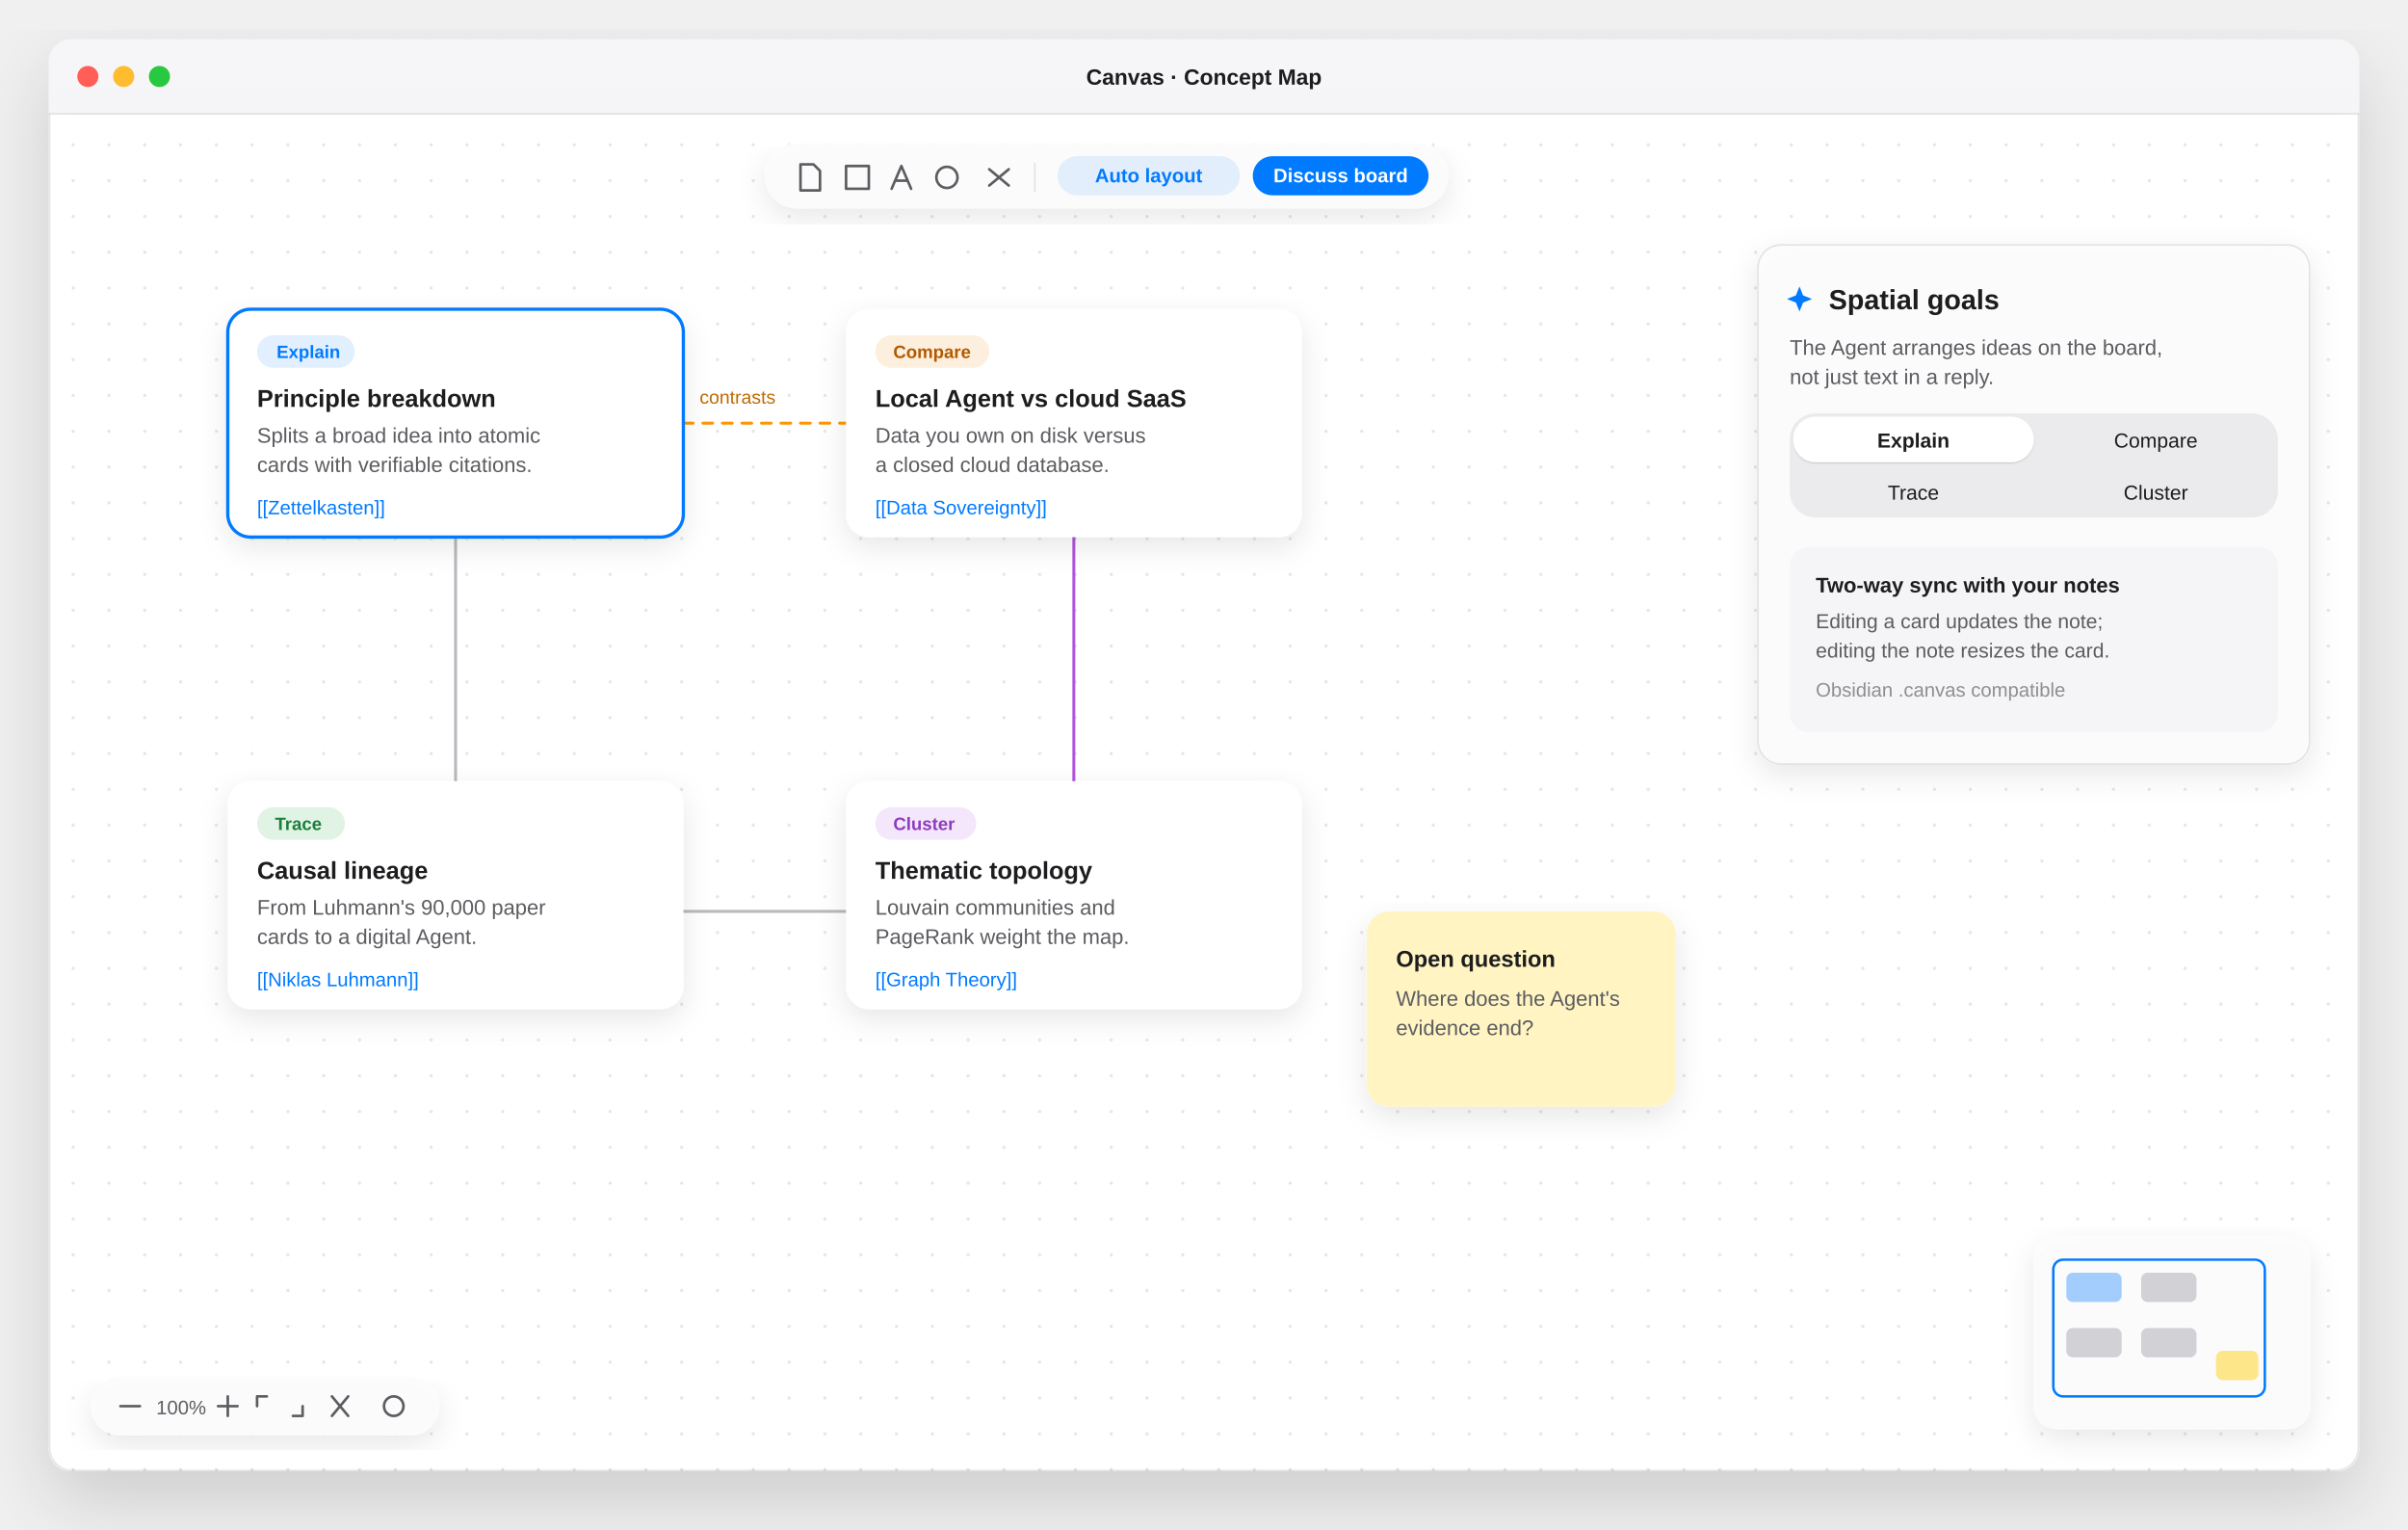
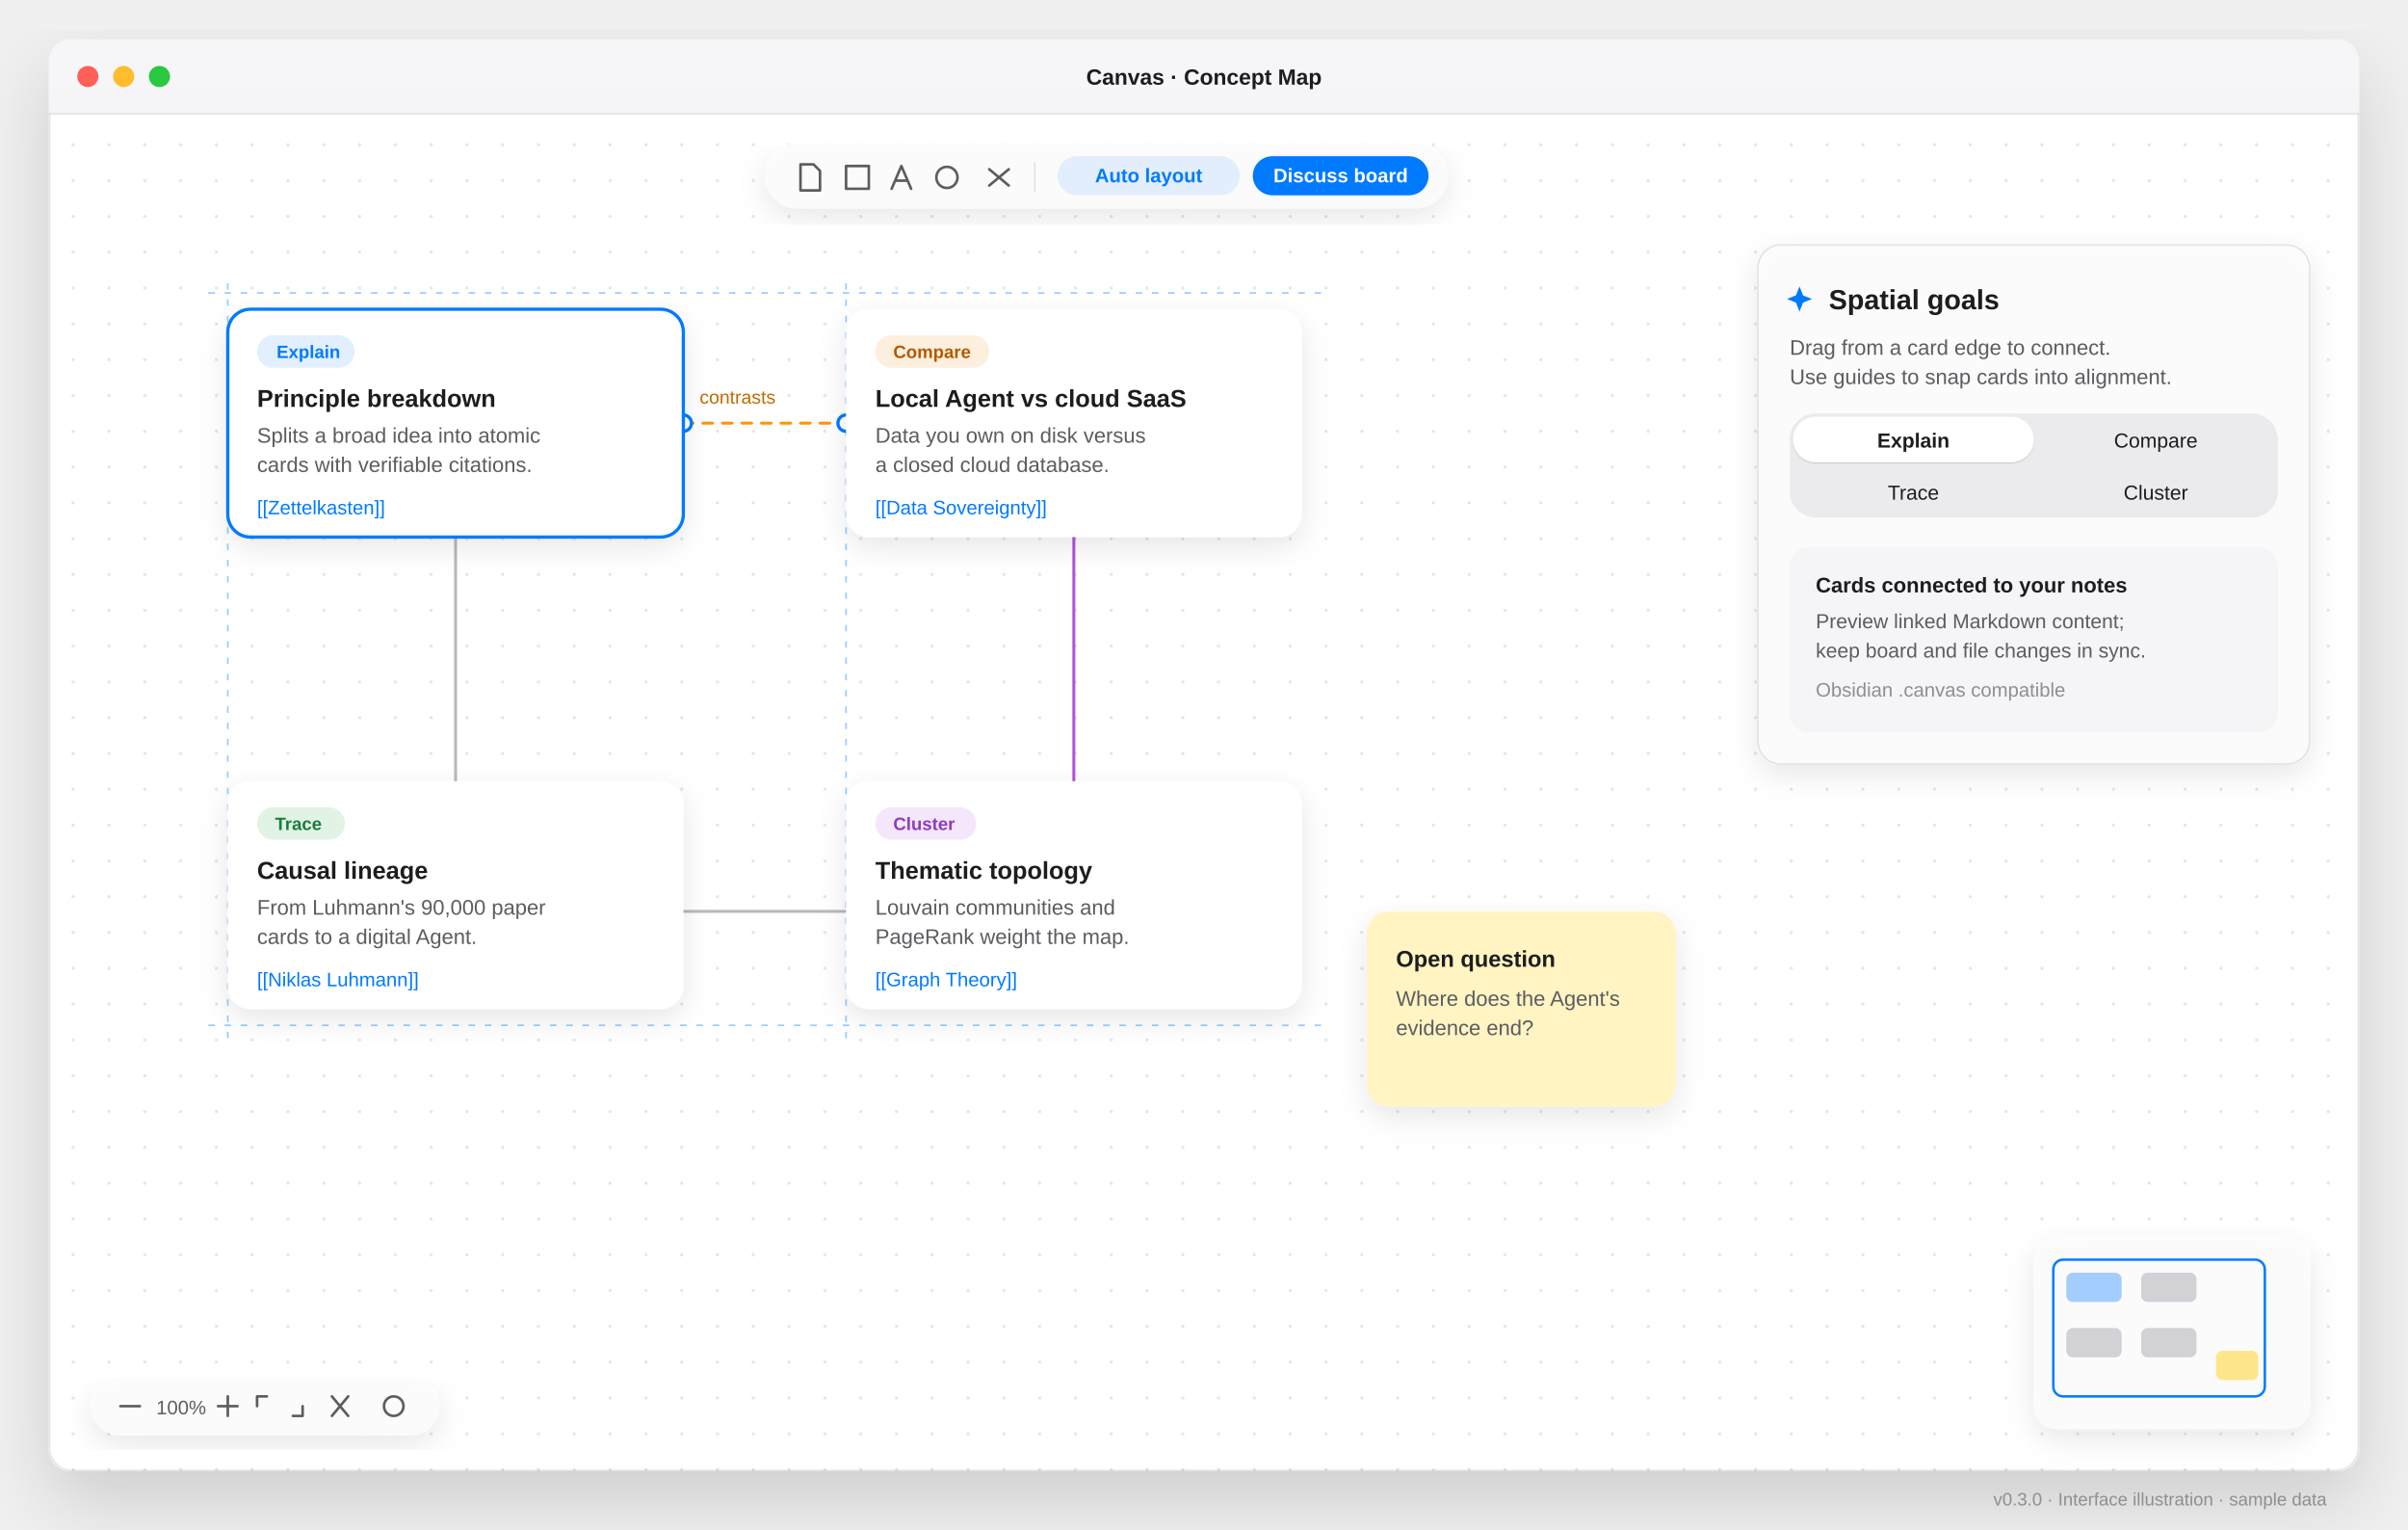
<svg xmlns="http://www.w3.org/2000/svg" width="1480" height="940" viewBox="0 0 1480 940" role="img" aria-label="Spatial reasoning canvas with four note cards, a floating toolbar and the Agent's spatial goals">
  <defs>
    <style>
      text { font-family: -apple-system, BlinkMacSystemFont, "SF Pro Text", "Segoe UI", "Helvetica Neue", Arial, sans-serif; fill: #1d1d1f; }
      .t2 { fill: #5c5c61; } .t3 { fill: #8e8e93; } .acc { fill: #007aff; } .b { font-weight: 600; } .bb { font-weight: 700; }
      .disp { font-family: -apple-system, BlinkMacSystemFont, "SF Pro Display", "Segoe UI", "Helvetica Neue", Arial, sans-serif; }
      .hair { stroke: rgba(0,0,0,0.1); stroke-width: 1; fill: none; }
      .ico { fill: none; stroke: #5c5c61; stroke-width: 1.6; stroke-linecap: round; stroke-linejoin: round; }
    </style>
    <filter id="win" x="-5%" y="-5%" width="110%" height="115%">
      <feDropShadow dx="0" dy="18" stdDeviation="22" flood-color="#000" flood-opacity="0.15" />
    </filter>
    <filter id="card" x="-10%" y="-10%" width="120%" height="135%">
      <feDropShadow dx="0" dy="6" stdDeviation="9" flood-color="#000" flood-opacity="0.1" />
    </filter>
    <filter id="ctl" x="-10%" y="-20%" width="120%" height="160%">
      <feDropShadow dx="0" dy="0.6" stdDeviation="0.7" flood-color="#000" flood-opacity="0.18" />
    </filter>
    <pattern id="dots" width="22" height="22" patternUnits="userSpaceOnUse">
      <circle cx="1" cy="1" r="1" fill="rgba(0,0,0,0.1)" />
    </pattern>
  </defs>
  <g filter="url(#win)">
    <rect x="30" y="24" width="1420" height="880" rx="14" fill="#ffffff" />
  </g>
  <rect x="30" y="24" width="1420" height="880" rx="14" fill="url(#dots)" />
  <rect x="30.5" y="24.5" width="1419" height="879" rx="14" class="hair" />
  <rect x="30" y="24" width="1420" height="46" rx="14" fill="rgba(245,245,247,0.94)" />
  <rect x="30" y="54" width="1420" height="16" fill="rgba(245,245,247,0.94)" />
  <path d="M30 70h1420" class="hair" />
  <circle cx="54" cy="47" r="6.5" fill="#ff5f57" />
  <circle cx="76" cy="47" r="6.5" fill="#febc2e" />
  <circle cx="98" cy="47" r="6.5" fill="#28c840" />
  <text x="740" y="52" text-anchor="middle" font-size="13.5" class="bb">Canvas · Concept Map</text>
  <g filter="url(#card)">
    <rect x="470" y="88" width="420" height="40" rx="20" fill="rgba(252,252,253,0.94)" />
  </g>
  <g transform="translate(486 98)">
    <path d="M6 3h8l4 4v12H6z" class="ico" />
    <path d="M34 4h14v14H34z" class="ico" />
    <path d="M62 18l6-14 6 14M64.5 13h7" class="ico" />
    <circle cx="96" cy="11" r="6.5" class="ico" />
    <path d="M122 6l12 10M122 16l12-10" class="ico" />
    <path d="M150 2v18" class="hair" />
  </g>
  <rect x="650" y="96" width="112" height="24" rx="12" fill="rgba(0,122,255,0.1)" />
  <text x="706" y="112" text-anchor="middle" font-size="12" class="b acc">Auto layout</text>
  <rect x="770" y="96" width="108" height="24" rx="12" fill="#007aff" />
  <text x="824" y="112" text-anchor="middle" font-size="12" class="b" style="fill:#fff">Discuss board</text>
  <g fill="none" stroke="#b8b8bd" stroke-width="1.8" stroke-linecap="round">
    <path d="M420 260 C470 260 480 260 520 260" stroke-dasharray="6 6" stroke="#ff9500" />
    <path d="M280 330 C280 400 280 430 280 480" />
    <path d="M660 330 C660 400 660 430 660 480" stroke="#af52de" />
    <path d="M420 560 C470 560 480 560 520 560" />
  </g>
  <text x="430" y="248" font-size="11.5" style="fill:#c26a00">contrasts</text>
+   <path d="M128 180H815M128 630H815M140 174V638M520 174V638" fill="none" stroke="#007aff" stroke-width="1" stroke-dasharray="4 6" opacity="0.4" />
+   <circle cx="420" cy="260" r="5" fill="#fff" stroke="#007aff" stroke-width="2" />
+   <circle cx="520" cy="260" r="5" fill="#fff" stroke="#007aff" stroke-width="2" />
  <g font-size="13">
    <g filter="url(#card)">
      <rect x="140" y="190" width="280" height="140" rx="14" fill="#fff" />
    </g>
    <rect x="140" y="190" width="280" height="140" rx="14" fill="none" stroke="#007aff" stroke-width="2" />
    <rect x="158" y="206" width="60" height="20" rx="10" fill="rgba(0,122,255,0.12)" />
    <text x="170" y="220" font-size="11" class="b acc">Explain</text>
    <text x="158" y="250" font-size="15" class="b">Principle breakdown</text>
    <text x="158" y="272" class="t2">Splits a broad idea into atomic</text>
    <text x="158" y="290" class="t2">cards with verifiable citations.</text>
    <text x="158" y="316" font-size="12" class="acc">[[Zettelkasten]]</text>
    <g filter="url(#card)">
      <rect x="520" y="190" width="280" height="140" rx="14" fill="#fff" />
    </g>
    <rect x="538" y="206" width="70" height="20" rx="10" fill="rgba(232,137,12,0.14)" />
    <text x="549" y="220" font-size="11" class="b" style="fill:#b35a00">Compare</text>
    <text x="538" y="250" font-size="15" class="b">Local Agent vs cloud SaaS</text>
    <text x="538" y="272" class="t2">Data you own on disk versus</text>
    <text x="538" y="290" class="t2">a closed cloud database.</text>
    <text x="538" y="316" font-size="12" class="acc">[[Data Sovereignty]]</text>
    <g filter="url(#card)">
      <rect x="140" y="480" width="280" height="140" rx="14" fill="#fff" />
    </g>
    <rect x="158" y="496" width="54" height="20" rx="10" fill="rgba(40,167,69,0.14)" />
    <text x="169" y="510" font-size="11" class="b" style="fill:#1a7f3a">Trace</text>
    <text x="158" y="540" font-size="15" class="b">Causal lineage</text>
    <text x="158" y="562" class="t2">From Luhmann's 90,000 paper</text>
    <text x="158" y="580" class="t2">cards to a digital Agent.</text>
    <text x="158" y="606" font-size="12" class="acc">[[Niklas Luhmann]]</text>
    <g filter="url(#card)">
      <rect x="520" y="480" width="280" height="140" rx="14" fill="#fff" />
    </g>
    <rect x="538" y="496" width="62" height="20" rx="10" fill="rgba(175,82,222,0.14)" />
    <text x="549" y="510" font-size="11" class="b" style="fill:#8e3bbf">Cluster</text>
    <text x="538" y="540" font-size="15" class="b">Thematic topology</text>
    <text x="538" y="562" class="t2">Louvain communities and</text>
    <text x="538" y="580" class="t2">PageRank weight the map.</text>
    <text x="538" y="606" font-size="12" class="acc">[[Graph Theory]]</text>
  </g>
  <g filter="url(#card)">
    <rect x="840" y="560" width="190" height="120" rx="14" fill="#fff4c2" />
  </g>
  <text x="858" y="594" font-size="14" class="b">Open question</text>
  <text x="858" y="618" font-size="13" class="t2">Where does the Agent's</text>
  <text x="858" y="636" font-size="13" class="t2">evidence end?</text>
  <g filter="url(#card)">
    <rect x="1080" y="150" width="340" height="320" rx="14" fill="rgba(252,252,253,0.96)" />
  </g>
  <rect x="1080.5" y="150.5" width="339" height="319" rx="14" class="hair" />
  <path d="M1106 176l2.2 5.5 5.5 2.2-5.5 2.2-2.2 5.5-2.2-5.5-5.5-2.2 5.5-2.2z" fill="#007aff" />
  <text x="1124" y="190" font-size="17" class="disp bb">Spatial goals</text>
-   <text x="1100" y="218" font-size="13" class="t2">The Agent arranges ideas on the board,</text>
-   <text x="1100" y="236" font-size="13" class="t2">not just text in a reply.</text>
+   <text x="1100" y="218" font-size="13" class="t2">Drag from a card edge to connect.</text>
+   <text x="1100" y="236" font-size="13" class="t2">Use guides to snap cards into alignment.</text>
  <rect x="1100" y="254" width="300" height="64" rx="16" fill="#ebebee" />
  <g filter="url(#ctl)">
    <rect x="1102" y="256" width="148" height="28" rx="14" fill="#fff" />
  </g>
  <text x="1176" y="275" text-anchor="middle" font-size="12.5" class="b">Explain</text>
  <text x="1325" y="275" text-anchor="middle" font-size="12.5">Compare</text>
  <text x="1176" y="307" text-anchor="middle" font-size="12.5">Trace</text>
  <text x="1325" y="307" text-anchor="middle" font-size="12.5">Cluster</text>
  <rect x="1100" y="336" width="300" height="114" rx="12" fill="#f5f5f7" />
-   <text x="1116" y="364" font-size="13" class="b">Two-way sync with your notes</text>
-   <text x="1116" y="386" font-size="12.5" class="t2">Editing a card updates the note;</text>
-   <text x="1116" y="404" font-size="12.5" class="t2">editing the note resizes the card.</text>
+   <text x="1116" y="364" font-size="13" class="b">Cards connected to your notes</text>
+   <text x="1116" y="386" font-size="12.5" class="t2">Preview linked Markdown content;</text>
+   <text x="1116" y="404" font-size="12.5" class="t2">keep board and file changes in sync.</text>
  <text x="1116" y="428" font-size="12" class="t3">Obsidian .canvas compatible</text>
  <g filter="url(#card)">
    <rect x="56" y="846" width="214" height="36" rx="18" fill="rgba(252,252,253,0.94)" />
  </g>
  <path d="M74 864h12" class="ico" />
  <text x="96" y="869" font-size="12" class="t2">100%</text>
  <path d="M134 864h12M140 858v12" class="ico" />
  <path d="M164 858h-6v6M180 870h6v-6" class="ico" />
  <path d="M204 858l10 12M214 858l-10 12" class="ico" stroke-width="1.3" />
  <circle cx="242" cy="864" r="6" class="ico" />
  <g filter="url(#card)">
    <rect x="1250" y="760" width="170" height="118" rx="14" fill="rgba(252,252,253,0.94)" />
  </g>
  <rect x="1270" y="782" width="34" height="18" rx="4" fill="rgba(0,122,255,0.35)" />
  <rect x="1316" y="782" width="34" height="18" rx="4" fill="#d1d1d6" />
  <rect x="1270" y="816" width="34" height="18" rx="4" fill="#d1d1d6" />
  <rect x="1316" y="816" width="34" height="18" rx="4" fill="#d1d1d6" />
  <rect x="1362" y="830" width="26" height="18" rx="4" fill="#fde68a" />
  <rect x="1262" y="774" width="130" height="84" rx="6" fill="none" stroke="#007aff" stroke-width="1.5" />
+   <text x="1430" y="925" text-anchor="end" font-size="11" class="t3">v0.3.0 · Interface illustration · sample data</text>
</svg>
